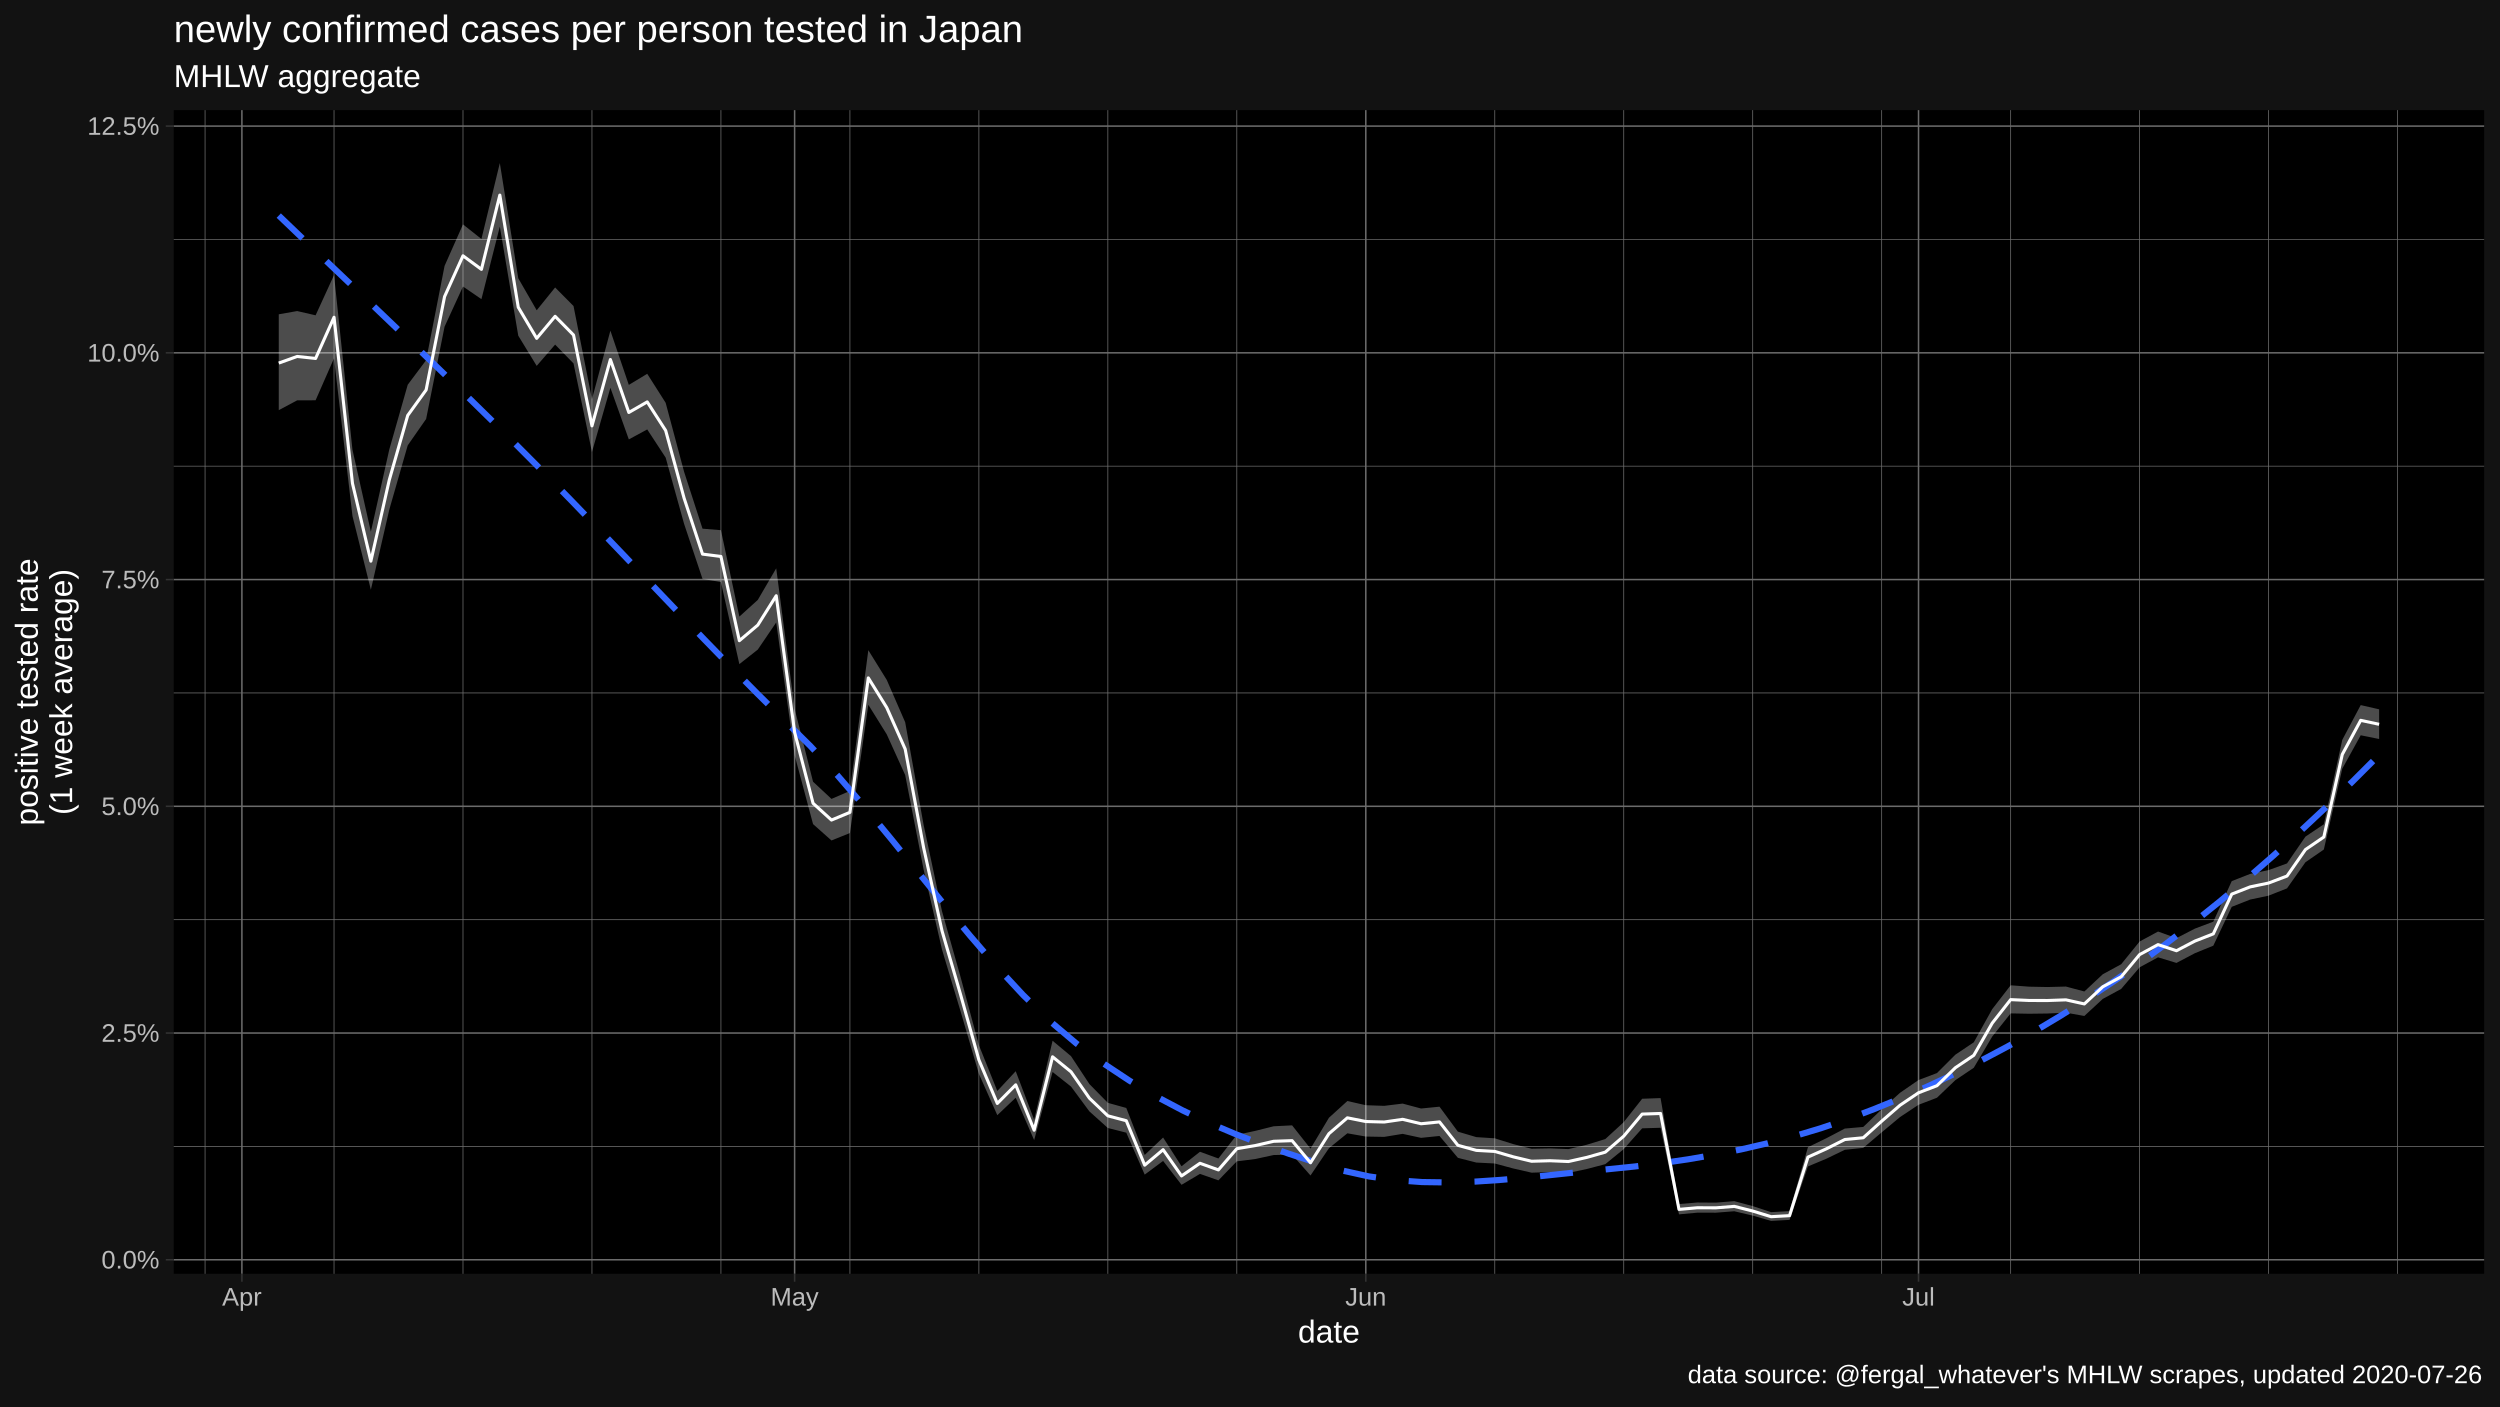
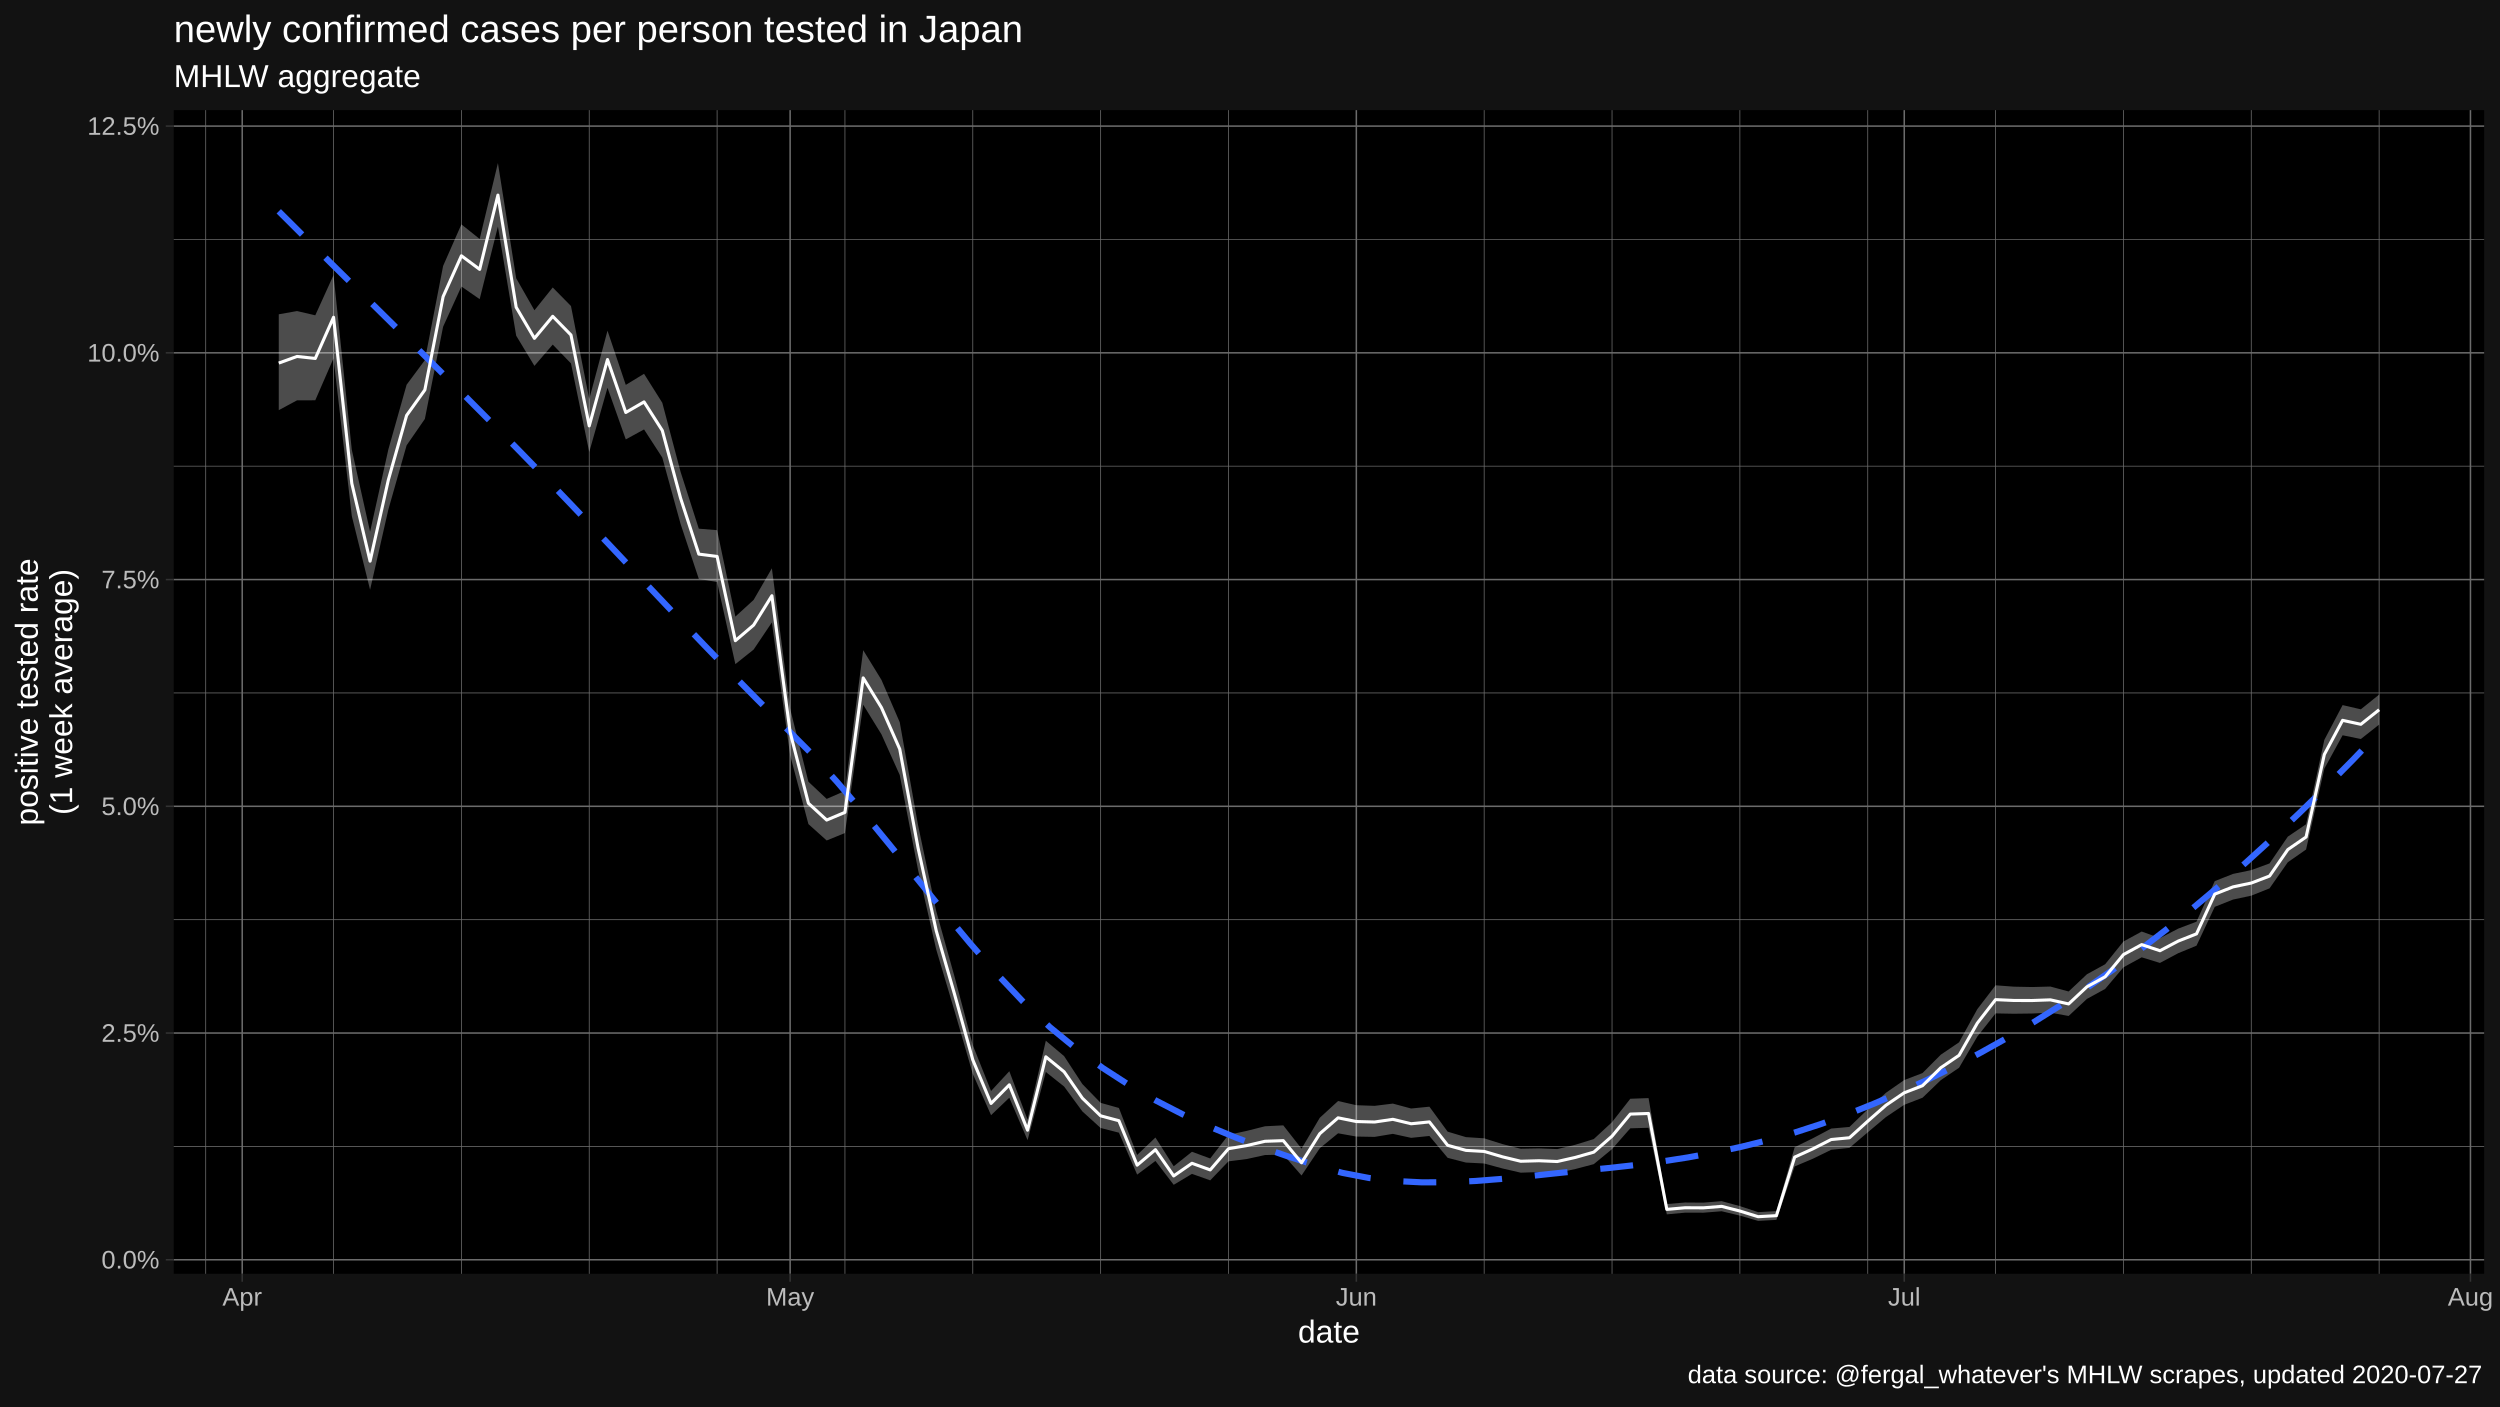
<svg xmlns="http://www.w3.org/2000/svg" viewBox="0 0 864.00 486.00">
  <defs>
    <style type="text/css">
    line, polyline, polygon, path, rect, circle {
      fill: none;
      stroke: #000000;
      stroke-linecap: round;
      stroke-linejoin: round;
      stroke-miterlimit: 10.00;
    }
  </style>
  </defs>
  <rect width="100%" height="100%" style="stroke: none; fill: #FFFFFF;" />
  <rect x="0.00" y="0.00" width="864.00" height="486.00" style="stroke-width: 1.07; stroke: #121212; fill: #121212;" />
  <defs>
    <clipPath id="cpNjAuMDR8ODU4LjUyfDQ0MC4yMnwzOC4wNw==">
      <rect x="60.04" y="38.07" width="798.48" height="402.15" />
    </clipPath>
  </defs>
  <rect x="60.04" y="38.07" width="798.48" height="402.15" style="stroke-width: 1.07; stroke: none; fill: #000000;" clip-path="url(#cpNjAuMDR8ODU4LjUyfDQ0MC4yMnwzOC4wNw==)" />
  <polyline points="60.04,396.19 858.52,396.19 " style="stroke-width: 0.27; stroke: #6B6B6B; stroke-linecap: butt;" clip-path="url(#cpNjAuMDR8ODU4LjUyfDQ0MC4yMnwzOC4wNw==)" />
  <polyline points="60.04,317.83 858.52,317.83 " style="stroke-width: 0.27; stroke: #6B6B6B; stroke-linecap: butt;" clip-path="url(#cpNjAuMDR8ODU4LjUyfDQ0MC4yMnwzOC4wNw==)" />
  <polyline points="60.04,239.47 858.52,239.47 " style="stroke-width: 0.27; stroke: #6B6B6B; stroke-linecap: butt;" clip-path="url(#cpNjAuMDR8ODU4LjUyfDQ0MC4yMnwzOC4wNw==)" />
  <polyline points="60.04,161.11 858.52,161.11 " style="stroke-width: 0.27; stroke: #6B6B6B; stroke-linecap: butt;" clip-path="url(#cpNjAuMDR8ODU4LjUyfDQ0MC4yMnwzOC4wNw==)" />
  <polyline points="60.04,82.75 858.52,82.75 " style="stroke-width: 0.27; stroke: #6B6B6B; stroke-linecap: butt;" clip-path="url(#cpNjAuMDR8ODU4LjUyfDQ0MC4yMnwzOC4wNw==)" />
-   <polyline points="70.87,440.22 70.87,38.07 " style="stroke-width: 0.27; stroke: #6B6B6B; stroke-linecap: butt;" clip-path="url(#cpNjAuMDR8ODU4LjUyfDQ0MC4yMnwzOC4wNw==)" />
-   <polyline points="115.44,440.22 115.44,38.07 " style="stroke-width: 0.27; stroke: #6B6B6B; stroke-linecap: butt;" clip-path="url(#cpNjAuMDR8ODU4LjUyfDQ0MC4yMnwzOC4wNw==)" />
-   <polyline points="160.01,440.22 160.01,38.07 " style="stroke-width: 0.27; stroke: #6B6B6B; stroke-linecap: butt;" clip-path="url(#cpNjAuMDR8ODU4LjUyfDQ0MC4yMnwzOC4wNw==)" />
-   <polyline points="204.58,440.22 204.58,38.07 " style="stroke-width: 0.27; stroke: #6B6B6B; stroke-linecap: butt;" clip-path="url(#cpNjAuMDR8ODU4LjUyfDQ0MC4yMnwzOC4wNw==)" />
-   <polyline points="249.15,440.22 249.15,38.07 " style="stroke-width: 0.27; stroke: #6B6B6B; stroke-linecap: butt;" clip-path="url(#cpNjAuMDR8ODU4LjUyfDQ0MC4yMnwzOC4wNw==)" />
-   <polyline points="293.73,440.22 293.73,38.07 " style="stroke-width: 0.27; stroke: #6B6B6B; stroke-linecap: butt;" clip-path="url(#cpNjAuMDR8ODU4LjUyfDQ0MC4yMnwzOC4wNw==)" />
-   <polyline points="338.30,440.22 338.30,38.07 " style="stroke-width: 0.27; stroke: #6B6B6B; stroke-linecap: butt;" clip-path="url(#cpNjAuMDR8ODU4LjUyfDQ0MC4yMnwzOC4wNw==)" />
-   <polyline points="382.87,440.22 382.87,38.07 " style="stroke-width: 0.27; stroke: #6B6B6B; stroke-linecap: butt;" clip-path="url(#cpNjAuMDR8ODU4LjUyfDQ0MC4yMnwzOC4wNw==)" />
-   <polyline points="427.44,440.22 427.44,38.07 " style="stroke-width: 0.27; stroke: #6B6B6B; stroke-linecap: butt;" clip-path="url(#cpNjAuMDR8ODU4LjUyfDQ0MC4yMnwzOC4wNw==)" />
-   <polyline points="516.59,440.22 516.59,38.07 " style="stroke-width: 0.27; stroke: #6B6B6B; stroke-linecap: butt;" clip-path="url(#cpNjAuMDR8ODU4LjUyfDQ0MC4yMnwzOC4wNw==)" />
-   <polyline points="561.16,440.22 561.16,38.07 " style="stroke-width: 0.27; stroke: #6B6B6B; stroke-linecap: butt;" clip-path="url(#cpNjAuMDR8ODU4LjUyfDQ0MC4yMnwzOC4wNw==)" />
-   <polyline points="605.73,440.22 605.73,38.07 " style="stroke-width: 0.27; stroke: #6B6B6B; stroke-linecap: butt;" clip-path="url(#cpNjAuMDR8ODU4LjUyfDQ0MC4yMnwzOC4wNw==)" />
-   <polyline points="650.30,440.22 650.30,38.07 " style="stroke-width: 0.27; stroke: #6B6B6B; stroke-linecap: butt;" clip-path="url(#cpNjAuMDR8ODU4LjUyfDQ0MC4yMnwzOC4wNw==)" />
-   <polyline points="694.88,440.22 694.88,38.07 " style="stroke-width: 0.27; stroke: #6B6B6B; stroke-linecap: butt;" clip-path="url(#cpNjAuMDR8ODU4LjUyfDQ0MC4yMnwzOC4wNw==)" />
-   <polyline points="739.45,440.22 739.45,38.07 " style="stroke-width: 0.27; stroke: #6B6B6B; stroke-linecap: butt;" clip-path="url(#cpNjAuMDR8ODU4LjUyfDQ0MC4yMnwzOC4wNw==)" />
-   <polyline points="784.02,440.22 784.02,38.07 " style="stroke-width: 0.27; stroke: #6B6B6B; stroke-linecap: butt;" clip-path="url(#cpNjAuMDR8ODU4LjUyfDQ0MC4yMnwzOC4wNw==)" />
-   <polyline points="828.59,440.22 828.59,38.07 " style="stroke-width: 0.27; stroke: #6B6B6B; stroke-linecap: butt;" clip-path="url(#cpNjAuMDR8ODU4LjUyfDQ0MC4yMnwzOC4wNw==)" />
+   <polyline points="71.09,440.22 71.09,38.07 " style="stroke-width: 0.27; stroke: #6B6B6B; stroke-linecap: butt;" clip-path="url(#cpNjAuMDR8ODU4LjUyfDQ0MC4yMnwzOC4wNw==)" />
+   <polyline points="115.27,440.22 115.27,38.07 " style="stroke-width: 0.27; stroke: #6B6B6B; stroke-linecap: butt;" clip-path="url(#cpNjAuMDR8ODU4LjUyfDQ0MC4yMnwzOC4wNw==)" />
+   <polyline points="159.46,440.22 159.46,38.07 " style="stroke-width: 0.27; stroke: #6B6B6B; stroke-linecap: butt;" clip-path="url(#cpNjAuMDR8ODU4LjUyfDQ0MC4yMnwzOC4wNw==)" />
+   <polyline points="203.64,440.22 203.64,38.07 " style="stroke-width: 0.27; stroke: #6B6B6B; stroke-linecap: butt;" clip-path="url(#cpNjAuMDR8ODU4LjUyfDQ0MC4yMnwzOC4wNw==)" />
+   <polyline points="247.83,440.22 247.83,38.07 " style="stroke-width: 0.27; stroke: #6B6B6B; stroke-linecap: butt;" clip-path="url(#cpNjAuMDR8ODU4LjUyfDQ0MC4yMnwzOC4wNw==)" />
+   <polyline points="292.01,440.22 292.01,38.07 " style="stroke-width: 0.27; stroke: #6B6B6B; stroke-linecap: butt;" clip-path="url(#cpNjAuMDR8ODU4LjUyfDQ0MC4yMnwzOC4wNw==)" />
+   <polyline points="336.19,440.22 336.19,38.07 " style="stroke-width: 0.27; stroke: #6B6B6B; stroke-linecap: butt;" clip-path="url(#cpNjAuMDR8ODU4LjUyfDQ0MC4yMnwzOC4wNw==)" />
+   <polyline points="380.38,440.22 380.38,38.07 " style="stroke-width: 0.27; stroke: #6B6B6B; stroke-linecap: butt;" clip-path="url(#cpNjAuMDR8ODU4LjUyfDQ0MC4yMnwzOC4wNw==)" />
+   <polyline points="424.56,440.22 424.56,38.07 " style="stroke-width: 0.27; stroke: #6B6B6B; stroke-linecap: butt;" clip-path="url(#cpNjAuMDR8ODU4LjUyfDQ0MC4yMnwzOC4wNw==)" />
+   <polyline points="512.93,440.22 512.93,38.07 " style="stroke-width: 0.27; stroke: #6B6B6B; stroke-linecap: butt;" clip-path="url(#cpNjAuMDR8ODU4LjUyfDQ0MC4yMnwzOC4wNw==)" />
+   <polyline points="557.12,440.22 557.12,38.07 " style="stroke-width: 0.27; stroke: #6B6B6B; stroke-linecap: butt;" clip-path="url(#cpNjAuMDR8ODU4LjUyfDQ0MC4yMnwzOC4wNw==)" />
+   <polyline points="601.30,440.22 601.30,38.07 " style="stroke-width: 0.27; stroke: #6B6B6B; stroke-linecap: butt;" clip-path="url(#cpNjAuMDR8ODU4LjUyfDQ0MC4yMnwzOC4wNw==)" />
+   <polyline points="645.49,440.22 645.49,38.07 " style="stroke-width: 0.27; stroke: #6B6B6B; stroke-linecap: butt;" clip-path="url(#cpNjAuMDR8ODU4LjUyfDQ0MC4yMnwzOC4wNw==)" />
+   <polyline points="689.67,440.22 689.67,38.07 " style="stroke-width: 0.27; stroke: #6B6B6B; stroke-linecap: butt;" clip-path="url(#cpNjAuMDR8ODU4LjUyfDQ0MC4yMnwzOC4wNw==)" />
+   <polyline points="733.86,440.22 733.86,38.07 " style="stroke-width: 0.27; stroke: #6B6B6B; stroke-linecap: butt;" clip-path="url(#cpNjAuMDR8ODU4LjUyfDQ0MC4yMnwzOC4wNw==)" />
+   <polyline points="778.04,440.22 778.04,38.07 " style="stroke-width: 0.27; stroke: #6B6B6B; stroke-linecap: butt;" clip-path="url(#cpNjAuMDR8ODU4LjUyfDQ0MC4yMnwzOC4wNw==)" />
+   <polyline points="822.23,440.22 822.23,38.07 " style="stroke-width: 0.27; stroke: #6B6B6B; stroke-linecap: butt;" clip-path="url(#cpNjAuMDR8ODU4LjUyfDQ0MC4yMnwzOC4wNw==)" />
  <polyline points="60.04,435.37 858.52,435.37 " style="stroke-width: 0.53; stroke: #6B6B6B; stroke-linecap: butt;" clip-path="url(#cpNjAuMDR8ODU4LjUyfDQ0MC4yMnwzOC4wNw==)" />
  <polyline points="60.04,357.01 858.52,357.01 " style="stroke-width: 0.53; stroke: #6B6B6B; stroke-linecap: butt;" clip-path="url(#cpNjAuMDR8ODU4LjUyfDQ0MC4yMnwzOC4wNw==)" />
  <polyline points="60.04,278.65 858.52,278.65 " style="stroke-width: 0.53; stroke: #6B6B6B; stroke-linecap: butt;" clip-path="url(#cpNjAuMDR8ODU4LjUyfDQ0MC4yMnwzOC4wNw==)" />
  <polyline points="60.04,200.29 858.52,200.29 " style="stroke-width: 0.53; stroke: #6B6B6B; stroke-linecap: butt;" clip-path="url(#cpNjAuMDR8ODU4LjUyfDQ0MC4yMnwzOC4wNw==)" />
  <polyline points="60.04,121.93 858.52,121.93 " style="stroke-width: 0.53; stroke: #6B6B6B; stroke-linecap: butt;" clip-path="url(#cpNjAuMDR8ODU4LjUyfDQ0MC4yMnwzOC4wNw==)" />
  <polyline points="60.04,43.57 858.52,43.57 " style="stroke-width: 0.53; stroke: #6B6B6B; stroke-linecap: butt;" clip-path="url(#cpNjAuMDR8ODU4LjUyfDQ0MC4yMnwzOC4wNw==)" />
-   <polyline points="83.60,440.22 83.60,38.07 " style="stroke-width: 0.53; stroke: #6B6B6B; stroke-linecap: butt;" clip-path="url(#cpNjAuMDR8ODU4LjUyfDQ0MC4yMnwzOC4wNw==)" />
-   <polyline points="274.62,440.22 274.62,38.07 " style="stroke-width: 0.53; stroke: #6B6B6B; stroke-linecap: butt;" clip-path="url(#cpNjAuMDR8ODU4LjUyfDQ0MC4yMnwzOC4wNw==)" />
-   <polyline points="472.02,440.22 472.02,38.07 " style="stroke-width: 0.53; stroke: #6B6B6B; stroke-linecap: butt;" clip-path="url(#cpNjAuMDR8ODU4LjUyfDQ0MC4yMnwzOC4wNw==)" />
-   <polyline points="663.04,440.22 663.04,38.07 " style="stroke-width: 0.53; stroke: #6B6B6B; stroke-linecap: butt;" clip-path="url(#cpNjAuMDR8ODU4LjUyfDQ0MC4yMnwzOC4wNw==)" />
-   <polygon points="96.34,108.62 102.70,107.50 109.07,108.97 115.44,95.06 121.81,155.43 128.17,183.76 134.54,155.34 140.91,132.97 147.27,124.47 153.64,91.90 160.01,77.55 166.38,82.59 172.74,56.35 179.11,96.16 185.48,107.23 191.85,99.35 198.21,105.76 204.58,137.94 210.95,114.28 217.32,133.02 223.68,129.18 230.05,139.20 236.42,163.04 242.79,182.71 249.15,183.23 255.52,213.10 261.89,207.33 268.26,196.41 274.62,244.94 280.99,270.16 287.36,276.10 293.73,273.35 300.09,224.70 306.46,234.97 312.83,249.60 319.20,285.08 325.56,314.93 331.93,337.50 338.30,361.19 344.67,377.05 351.03,370.21 357.40,386.94 363.77,359.68 370.14,365.00 376.50,374.65 382.87,381.14 389.24,382.91 395.61,399.15 401.97,393.13 408.34,403.06 414.71,398.05 421.08,400.37 427.44,392.21 433.81,390.83 440.18,389.24 446.55,388.92 452.91,396.97 459.28,386.30 465.65,380.51 472.02,381.96 478.38,382.18 484.75,381.40 491.12,383.10 497.49,382.47 503.85,391.10 510.22,392.99 516.59,393.40 522.96,395.40 529.32,397.00 535.69,396.88 542.06,397.13 548.43,395.61 554.79,393.66 561.16,387.81 567.53,379.73 573.89,379.50 580.26,416.12 586.63,415.58 593.00,415.63 599.36,415.11 605.73,416.83 612.10,418.92 618.47,418.56 624.83,396.46 631.20,393.37 637.57,390.03 643.94,389.47 650.30,383.39 656.67,377.65 663.04,373.26 669.41,370.85 675.77,364.50 682.14,360.22 688.51,348.76 694.88,340.52 701.24,340.99 707.61,341.12 713.98,340.95 720.35,342.66 726.71,336.71 733.08,333.24 739.45,325.38 745.82,321.94 752.18,324.22 758.55,320.93 764.92,318.53 771.29,304.51 777.65,302.02 784.02,300.71 790.39,298.40 796.76,289.14 803.12,284.86 809.49,255.70 815.86,243.68 822.23,245.14 822.23,255.40 815.86,254.11 809.49,265.67 803.12,293.59 796.76,297.99 790.39,307.02 784.02,309.54 777.65,310.89 771.29,313.40 764.92,326.83 758.55,329.43 752.18,332.79 745.82,330.85 739.45,334.31 733.08,341.77 726.71,345.23 720.35,351.12 713.98,349.98 707.61,350.27 701.24,350.35 694.88,350.23 688.51,358.24 682.14,369.02 675.77,373.30 669.41,379.38 663.04,381.82 656.67,386.04 650.30,391.35 643.94,396.71 637.57,397.37 631.20,400.45 624.83,403.12 618.47,421.59 612.10,421.94 605.73,420.11 599.36,418.61 593.00,419.11 586.63,419.10 580.26,419.68 573.89,389.76 567.53,389.95 561.16,397.13 554.79,402.33 548.43,404.00 542.06,405.35 535.69,405.07 529.32,405.28 522.96,403.82 516.59,402.10 510.22,401.78 503.85,400.15 497.49,392.59 491.12,393.24 484.75,391.86 478.38,392.91 472.02,392.79 465.65,391.67 459.28,396.83 452.91,406.25 446.55,399.04 440.18,399.18 433.81,400.56 427.44,401.36 421.08,407.93 414.71,405.69 408.34,409.47 401.97,401.22 395.61,405.95 389.24,391.45 382.87,389.83 376.50,384.11 370.14,375.51 363.77,370.48 357.40,394.03 351.03,379.37 344.67,385.41 338.30,371.12 331.93,349.37 325.56,328.19 319.20,300.53 312.83,267.85 306.46,253.80 300.09,243.56 293.73,287.90 287.36,290.47 280.99,284.81 274.62,260.98 268.26,215.11 261.89,224.50 255.52,229.52 249.15,201.16 242.79,200.08 236.42,181.05 230.05,158.15 223.68,148.41 217.32,151.86 210.95,134.01 204.58,156.22 198.21,125.60 191.85,119.09 185.48,126.45 179.11,116.01 172.74,78.30 166.38,103.39 160.01,99.02 153.64,112.91 147.27,144.79 140.91,153.92 134.54,176.13 128.17,203.82 121.81,178.33 115.44,123.82 109.07,138.34 102.70,138.36 96.34,141.75 " style="stroke-width: 1.07; stroke: none; fill: #FFFFFF; fill-opacity: 0.30;" clip-path="url(#cpNjAuMDR8ODU4LjUyfDQ0MC4yMnwzOC4wNw==)" />
-   <polyline points="96.34,74.50 105.52,83.30 114.71,92.07 123.90,100.83 133.09,109.61 142.28,118.42 151.47,127.27 160.65,136.19 169.84,145.20 179.03,154.32 188.22,163.56 197.41,172.96 206.60,182.49 215.79,192.10 224.97,201.75 234.16,211.37 243.35,220.94 252.54,230.40 261.73,239.70 270.92,248.80 280.11,257.88 289.29,267.81 298.48,278.44 307.67,289.56 316.86,300.91 326.05,312.26 335.24,323.37 344.42,334.00 353.61,343.90 362.80,352.85 371.99,360.62 381.18,367.42 390.37,373.50 399.56,378.93 408.74,383.77 417.93,388.11 427.12,392.00 436.31,395.53 445.50,398.76 454.69,401.77 463.87,404.53 473.06,406.56 482.25,407.85 491.44,408.52 500.63,408.65 509.82,408.36 519.01,407.74 528.19,406.91 537.38,405.95 546.57,404.97 555.76,404.08 564.95,403.14 574.14,402.01 583.33,400.67 592.51,399.08 601.70,397.24 610.89,395.11 620.08,392.68 629.27,389.92 638.46,386.80 647.64,383.32 656.83,379.56 666.02,375.54 675.21,371.24 684.40,366.67 693.59,361.80 702.78,356.64 711.96,351.16 721.15,345.38 730.34,339.26 739.53,332.81 748.72,326.05 757.91,318.97 767.10,311.59 776.28,303.89 785.47,295.89 794.66,287.59 803.85,278.99 813.04,270.09 822.23,260.90 " style="stroke-width: 2.13; stroke: #3366FF; stroke-dasharray: 11.38,11.38; stroke-linecap: butt;" clip-path="url(#cpNjAuMDR8ODU4LjUyfDQ0MC4yMnwzOC4wNw==)" />
-   <polyline points="96.34,125.48 102.70,123.19 109.07,123.88 115.44,109.65 121.81,167.05 128.17,193.93 134.54,165.87 140.91,143.57 147.27,134.75 153.64,102.51 160.01,88.40 166.38,93.09 172.74,67.43 179.11,106.19 185.48,116.93 191.85,109.32 198.21,115.78 204.58,147.18 210.95,124.25 217.32,142.55 223.68,138.90 230.05,148.78 236.42,172.15 242.79,191.50 249.15,192.31 255.52,221.42 261.89,216.03 268.26,205.89 274.62,253.08 280.99,277.61 287.36,283.41 293.73,280.75 300.09,234.28 306.46,244.55 312.83,258.89 319.20,292.95 325.56,321.70 331.93,343.58 338.30,366.28 344.67,381.35 351.03,374.92 357.40,390.59 363.77,365.23 370.14,370.41 376.50,379.53 382.87,385.63 389.24,387.32 395.61,402.68 401.97,397.33 408.34,406.40 414.71,402.03 421.08,404.32 427.44,396.99 433.81,395.91 440.18,394.43 446.55,394.21 452.91,401.85 459.28,391.80 465.65,386.32 472.02,387.60 478.38,387.77 484.75,386.84 491.12,388.37 497.49,387.73 503.85,395.82 510.22,397.57 516.59,397.93 522.96,399.80 529.32,401.33 535.69,401.15 542.06,401.42 548.43,399.99 554.79,398.18 561.16,392.66 567.53,385.03 573.89,384.82 580.26,417.96 586.63,417.40 593.00,417.43 599.36,416.92 605.73,418.53 612.10,420.49 618.47,420.13 624.83,399.90 631.20,397.03 637.57,393.82 643.94,393.21 650.30,387.49 656.67,381.96 663.04,377.66 669.41,375.22 675.77,369.01 682.14,364.72 688.51,353.60 694.88,345.47 701.24,345.76 707.61,345.78 713.98,345.55 720.35,346.96 726.71,341.04 733.08,337.57 739.45,329.91 745.82,326.46 752.18,328.57 758.55,325.24 764.92,322.74 771.29,309.01 777.65,306.51 784.02,305.18 790.39,302.76 796.76,293.62 803.12,289.27 809.49,260.74 815.86,248.95 822.23,250.32 " style="stroke-width: 1.07; stroke: #FFFFFF; stroke-linecap: butt;" clip-path="url(#cpNjAuMDR8ODU4LjUyfDQ0MC4yMnwzOC4wNw==)" />
+   <polyline points="83.71,440.22 83.71,38.07 " style="stroke-width: 0.53; stroke: #6B6B6B; stroke-linecap: butt;" clip-path="url(#cpNjAuMDR8ODU4LjUyfDQ0MC4yMnwzOC4wNw==)" />
+   <polyline points="273.07,440.22 273.07,38.07 " style="stroke-width: 0.53; stroke: #6B6B6B; stroke-linecap: butt;" clip-path="url(#cpNjAuMDR8ODU4LjUyfDQ0MC4yMnwzOC4wNw==)" />
+   <polyline points="468.75,440.22 468.75,38.07 " style="stroke-width: 0.53; stroke: #6B6B6B; stroke-linecap: butt;" clip-path="url(#cpNjAuMDR8ODU4LjUyfDQ0MC4yMnwzOC4wNw==)" />
+   <polyline points="658.11,440.22 658.11,38.07 " style="stroke-width: 0.53; stroke: #6B6B6B; stroke-linecap: butt;" clip-path="url(#cpNjAuMDR8ODU4LjUyfDQ0MC4yMnwzOC4wNw==)" />
+   <polyline points="853.79,440.22 853.79,38.07 " style="stroke-width: 0.53; stroke: #6B6B6B; stroke-linecap: butt;" clip-path="url(#cpNjAuMDR8ODU4LjUyfDQ0MC4yMnwzOC4wNw==)" />
+   <polygon points="96.34,108.62 102.65,107.50 108.96,108.97 115.27,95.06 121.58,155.43 127.90,183.76 134.21,155.34 140.52,132.97 146.83,124.47 153.14,91.90 159.46,77.55 165.77,82.59 172.08,56.35 178.39,96.16 184.70,107.23 191.02,99.35 197.33,105.76 203.64,137.94 209.95,114.28 216.27,133.02 222.58,129.18 228.89,139.20 235.20,163.04 241.51,182.71 247.83,183.23 254.14,213.10 260.45,207.33 266.76,196.41 273.07,244.94 279.39,270.16 285.70,276.10 292.01,273.35 298.32,224.70 304.63,234.97 310.95,249.60 317.26,285.08 323.57,314.93 329.88,337.50 336.19,361.19 342.51,377.05 348.82,370.21 355.13,386.94 361.44,359.68 367.76,365.00 374.07,374.65 380.38,381.14 386.69,382.91 393.00,399.15 399.32,393.13 405.63,403.06 411.94,398.05 418.25,400.37 424.56,392.21 430.88,390.83 437.19,389.24 443.50,388.92 449.81,396.97 456.12,386.30 462.44,380.51 468.75,381.96 475.06,382.18 481.37,381.40 487.69,383.10 494.00,382.47 500.31,391.10 506.62,392.99 512.93,393.40 519.25,395.40 525.56,397.00 531.87,396.88 538.18,397.13 544.49,395.61 550.81,393.66 557.12,387.81 563.43,379.73 569.74,379.50 576.05,416.12 582.37,415.58 588.68,415.63 594.99,415.11 601.30,416.83 607.61,418.92 613.93,418.56 620.24,396.46 626.55,393.37 632.86,390.03 639.18,389.47 645.49,383.39 651.80,377.65 658.11,373.26 664.42,370.85 670.74,364.50 677.05,360.22 683.36,348.76 689.67,340.52 695.98,340.99 702.30,341.12 708.61,340.95 714.92,342.66 721.23,336.71 727.54,333.24 733.86,325.38 740.17,321.94 746.48,324.22 752.79,320.93 759.11,318.53 765.42,304.51 771.73,302.02 778.04,300.71 784.35,298.40 790.67,289.14 796.98,284.86 803.29,255.70 809.60,243.68 815.91,245.14 822.23,240.05 822.23,250.41 815.91,255.40 809.60,254.11 803.29,265.67 796.98,293.59 790.67,297.99 784.35,307.02 778.04,309.54 771.73,310.89 765.42,313.40 759.11,326.83 752.79,329.43 746.48,332.79 740.17,330.85 733.86,334.31 727.54,341.77 721.23,345.23 714.92,351.12 708.61,349.98 702.30,350.27 695.98,350.35 689.67,350.23 683.36,358.24 677.05,369.02 670.74,373.30 664.42,379.38 658.11,381.82 651.80,386.04 645.49,391.35 639.18,396.71 632.86,397.37 626.55,400.45 620.24,403.12 613.93,421.59 607.61,421.94 601.30,420.11 594.99,418.61 588.68,419.11 582.37,419.10 576.05,419.68 569.74,389.76 563.43,389.95 557.12,397.13 550.81,402.33 544.49,404.00 538.18,405.35 531.87,405.07 525.56,405.28 519.25,403.82 512.93,402.10 506.62,401.78 500.31,400.15 494.00,392.59 487.69,393.24 481.37,391.86 475.06,392.91 468.75,392.79 462.44,391.67 456.12,396.83 449.81,406.25 443.50,399.04 437.19,399.18 430.88,400.56 424.56,401.36 418.25,407.93 411.94,405.69 405.63,409.47 399.32,401.22 393.00,405.95 386.69,391.45 380.38,389.83 374.07,384.11 367.76,375.51 361.44,370.48 355.13,394.03 348.82,379.37 342.51,385.41 336.19,371.12 329.88,349.37 323.57,328.19 317.26,300.53 310.95,267.85 304.63,253.80 298.32,243.56 292.01,287.90 285.70,290.47 279.39,284.81 273.07,260.98 266.76,215.11 260.45,224.50 254.14,229.52 247.83,201.16 241.51,200.08 235.20,181.05 228.89,158.15 222.58,148.41 216.27,151.86 209.95,134.01 203.64,156.22 197.33,125.60 191.02,119.09 184.70,126.45 178.39,116.01 172.08,78.30 165.77,103.39 159.46,99.02 153.14,112.91 146.83,144.79 140.52,153.92 134.21,176.13 127.90,203.82 121.58,178.33 115.27,123.82 108.96,138.34 102.65,138.36 96.34,141.75 " style="stroke-width: 1.07; stroke: none; fill: #FFFFFF; fill-opacity: 0.30;" clip-path="url(#cpNjAuMDR8ODU4LjUyfDQ0MC4yMnwzOC4wNw==)" />
+   <polyline points="96.34,73.02 105.52,82.17 114.71,91.27 123.90,100.34 133.09,109.41 142.28,118.49 151.47,127.61 160.65,136.78 169.84,146.02 179.03,155.35 188.22,164.80 197.41,174.38 206.60,184.07 215.79,193.81 224.97,203.56 234.16,213.28 243.35,222.91 252.54,232.42 261.73,241.76 270.92,250.88 280.11,260.12 289.29,270.23 298.48,281.00 307.67,292.21 316.86,303.60 326.05,314.94 335.24,325.98 344.42,336.49 353.61,346.23 362.80,354.95 371.99,362.48 381.18,369.15 390.37,375.09 399.56,380.39 408.74,385.12 417.93,389.35 427.12,393.15 436.31,396.61 445.50,399.78 454.69,402.76 463.87,405.33 473.06,407.10 482.25,408.16 491.44,408.62 500.63,408.58 509.82,408.15 519.01,407.43 528.19,406.52 537.38,405.53 546.57,404.57 555.76,403.69 564.95,402.67 574.14,401.45 583.33,400.01 592.51,398.32 601.70,396.35 610.89,394.07 620.08,391.46 629.27,388.48 638.46,385.13 647.64,381.43 656.83,377.46 666.02,373.21 675.21,368.68 684.40,363.86 693.59,358.73 702.78,353.30 711.96,347.54 721.15,341.46 730.34,335.05 739.53,328.29 748.72,321.21 757.91,313.80 767.10,306.07 776.28,298.02 785.47,289.66 794.66,280.99 803.85,272.01 813.04,262.72 822.23,253.13 " style="stroke-width: 2.13; stroke: #3366FF; stroke-dasharray: 11.38,11.38; stroke-linecap: butt;" clip-path="url(#cpNjAuMDR8ODU4LjUyfDQ0MC4yMnwzOC4wNw==)" />
+   <polyline points="96.34,125.48 102.65,123.19 108.96,123.88 115.27,109.65 121.58,167.05 127.90,193.93 134.21,165.87 140.52,143.57 146.83,134.75 153.14,102.51 159.46,88.40 165.77,93.09 172.08,67.43 178.39,106.19 184.70,116.93 191.02,109.32 197.33,115.78 203.64,147.18 209.95,124.25 216.27,142.55 222.58,138.90 228.89,148.78 235.20,172.15 241.51,191.50 247.83,192.31 254.14,221.42 260.45,216.03 266.76,205.89 273.07,253.08 279.39,277.61 285.70,283.41 292.01,280.75 298.32,234.28 304.63,244.55 310.95,258.89 317.26,292.95 323.57,321.70 329.88,343.58 336.19,366.28 342.51,381.35 348.82,374.92 355.13,390.59 361.44,365.23 367.76,370.41 374.07,379.53 380.38,385.63 386.69,387.32 393.00,402.68 399.32,397.33 405.63,406.40 411.94,402.03 418.25,404.32 424.56,396.99 430.88,395.91 437.19,394.43 443.50,394.21 449.81,401.85 456.12,391.80 462.44,386.32 468.75,387.60 475.06,387.77 481.37,386.84 487.69,388.37 494.00,387.73 500.31,395.82 506.62,397.57 512.93,397.93 519.25,399.80 525.56,401.33 531.87,401.15 538.18,401.42 544.49,399.99 550.81,398.18 557.12,392.66 563.43,385.03 569.74,384.82 576.05,417.96 582.37,417.40 588.68,417.43 594.99,416.92 601.30,418.53 607.61,420.49 613.93,420.13 620.24,399.90 626.55,397.03 632.86,393.82 639.18,393.21 645.49,387.49 651.80,381.96 658.11,377.66 664.42,375.22 670.74,369.01 677.05,364.72 683.36,353.60 689.67,345.47 695.98,345.76 702.30,345.78 708.61,345.55 714.92,346.96 721.23,341.04 727.54,337.57 733.86,329.91 740.17,326.46 746.48,328.57 752.79,325.24 759.11,322.74 765.42,309.01 771.73,306.51 778.04,305.18 784.35,302.76 790.67,293.62 796.98,289.27 803.29,260.74 809.60,248.95 815.91,250.32 822.23,245.28 " style="stroke-width: 1.07; stroke: #FFFFFF; stroke-linecap: butt;" clip-path="url(#cpNjAuMDR8ODU4LjUyfDQ0MC4yMnwzOC4wNw==)" />
  <defs>
    <clipPath id="cpMC4wMHw4NjQuMDB8NDg2LjAwfDAuMDA=">
      <rect x="0.00" y="0.00" width="864.00" height="486.00" />
    </clipPath>
  </defs>
  <g clip-path="url(#cpMC4wMHw4NjQuMDB8NDg2LjAwfDAuMDA=)">
    <text x="35.05" y="438.40" style="font-size: 8.80px; fill: #BCBCBC; font-family: Liberation Sans;" textLength="20.06px" lengthAdjust="spacingAndGlyphs">0.0%</text>
  </g>
  <g clip-path="url(#cpMC4wMHw4NjQuMDB8NDg2LjAwfDAuMDA=)">
    <text x="35.05" y="360.04" style="font-size: 8.80px; fill: #BCBCBC; font-family: Liberation Sans;" textLength="20.06px" lengthAdjust="spacingAndGlyphs">2.5%</text>
  </g>
  <g clip-path="url(#cpMC4wMHw4NjQuMDB8NDg2LjAwfDAuMDA=)">
    <text x="35.05" y="281.68" style="font-size: 8.80px; fill: #BCBCBC; font-family: Liberation Sans;" textLength="20.06px" lengthAdjust="spacingAndGlyphs">5.0%</text>
  </g>
  <g clip-path="url(#cpMC4wMHw4NjQuMDB8NDg2LjAwfDAuMDA=)">
    <text x="35.05" y="203.32" style="font-size: 8.80px; fill: #BCBCBC; font-family: Liberation Sans;" textLength="20.06px" lengthAdjust="spacingAndGlyphs">7.5%</text>
  </g>
  <g clip-path="url(#cpMC4wMHw4NjQuMDB8NDg2LjAwfDAuMDA=)">
    <text x="30.16" y="124.96" style="font-size: 8.80px; fill: #BCBCBC; font-family: Liberation Sans;" textLength="24.95px" lengthAdjust="spacingAndGlyphs">10.0%</text>
  </g>
  <g clip-path="url(#cpMC4wMHw4NjQuMDB8NDg2LjAwfDAuMDA=)">
    <text x="30.16" y="46.59" style="font-size: 8.80px; fill: #BCBCBC; font-family: Liberation Sans;" textLength="24.95px" lengthAdjust="spacingAndGlyphs">12.5%</text>
  </g>
  <polyline points="57.30,435.37 60.04,435.37 " style="stroke-width: 0.53; stroke: #333333; stroke-linecap: butt;" clip-path="url(#cpMC4wMHw4NjQuMDB8NDg2LjAwfDAuMDA=)" />
  <polyline points="57.30,357.01 60.04,357.01 " style="stroke-width: 0.53; stroke: #333333; stroke-linecap: butt;" clip-path="url(#cpMC4wMHw4NjQuMDB8NDg2LjAwfDAuMDA=)" />
  <polyline points="57.30,278.65 60.04,278.65 " style="stroke-width: 0.53; stroke: #333333; stroke-linecap: butt;" clip-path="url(#cpMC4wMHw4NjQuMDB8NDg2LjAwfDAuMDA=)" />
  <polyline points="57.30,200.29 60.04,200.29 " style="stroke-width: 0.53; stroke: #333333; stroke-linecap: butt;" clip-path="url(#cpMC4wMHw4NjQuMDB8NDg2LjAwfDAuMDA=)" />
  <polyline points="57.30,121.93 60.04,121.93 " style="stroke-width: 0.53; stroke: #333333; stroke-linecap: butt;" clip-path="url(#cpMC4wMHw4NjQuMDB8NDg2LjAwfDAuMDA=)" />
  <polyline points="57.30,43.57 60.04,43.57 " style="stroke-width: 0.53; stroke: #333333; stroke-linecap: butt;" clip-path="url(#cpMC4wMHw4NjQuMDB8NDg2LjAwfDAuMDA=)" />
-   <polyline points="83.60,442.96 83.60,440.22 " style="stroke-width: 0.53; stroke: #333333; stroke-linecap: butt;" clip-path="url(#cpMC4wMHw4NjQuMDB8NDg2LjAwfDAuMDA=)" />
-   <polyline points="274.62,442.96 274.62,440.22 " style="stroke-width: 0.53; stroke: #333333; stroke-linecap: butt;" clip-path="url(#cpMC4wMHw4NjQuMDB8NDg2LjAwfDAuMDA=)" />
-   <polyline points="472.02,442.96 472.02,440.22 " style="stroke-width: 0.53; stroke: #333333; stroke-linecap: butt;" clip-path="url(#cpMC4wMHw4NjQuMDB8NDg2LjAwfDAuMDA=)" />
-   <polyline points="663.04,442.96 663.04,440.22 " style="stroke-width: 0.53; stroke: #333333; stroke-linecap: butt;" clip-path="url(#cpMC4wMHw4NjQuMDB8NDg2LjAwfDAuMDA=)" />
+   <polyline points="83.71,442.96 83.71,440.22 " style="stroke-width: 0.53; stroke: #333333; stroke-linecap: butt;" clip-path="url(#cpMC4wMHw4NjQuMDB8NDg2LjAwfDAuMDA=)" />
+   <polyline points="273.07,442.96 273.07,440.22 " style="stroke-width: 0.53; stroke: #333333; stroke-linecap: butt;" clip-path="url(#cpMC4wMHw4NjQuMDB8NDg2LjAwfDAuMDA=)" />
+   <polyline points="468.75,442.96 468.75,440.22 " style="stroke-width: 0.53; stroke: #333333; stroke-linecap: butt;" clip-path="url(#cpMC4wMHw4NjQuMDB8NDg2LjAwfDAuMDA=)" />
+   <polyline points="658.11,442.96 658.11,440.22 " style="stroke-width: 0.53; stroke: #333333; stroke-linecap: butt;" clip-path="url(#cpMC4wMHw4NjQuMDB8NDg2LjAwfDAuMDA=)" />
+   <polyline points="853.79,442.96 853.79,440.22 " style="stroke-width: 0.53; stroke: #333333; stroke-linecap: butt;" clip-path="url(#cpMC4wMHw4NjQuMDB8NDg2LjAwfDAuMDA=)" />
  <g clip-path="url(#cpMC4wMHw4NjQuMDB8NDg2LjAwfDAuMDA=)">
-     <text x="76.75" y="451.21" style="font-size: 8.80px; fill: #BCBCBC; font-family: Liberation Sans;" textLength="13.69px" lengthAdjust="spacingAndGlyphs">Apr</text>
+     <text x="76.86" y="451.21" style="font-size: 8.80px; fill: #BCBCBC; font-family: Liberation Sans;" textLength="13.69px" lengthAdjust="spacingAndGlyphs">Apr</text>
  </g>
  <g clip-path="url(#cpMC4wMHw4NjQuMDB8NDg2LjAwfDAuMDA=)">
-     <text x="266.31" y="451.21" style="font-size: 8.80px; fill: #BCBCBC; font-family: Liberation Sans;" textLength="16.62px" lengthAdjust="spacingAndGlyphs">May</text>
+     <text x="264.76" y="451.21" style="font-size: 8.80px; fill: #BCBCBC; font-family: Liberation Sans;" textLength="16.62px" lengthAdjust="spacingAndGlyphs">May</text>
  </g>
  <g clip-path="url(#cpMC4wMHw4NjQuMDB8NDg2LjAwfDAuMDA=)">
-     <text x="464.92" y="451.21" style="font-size: 8.80px; fill: #BCBCBC; font-family: Liberation Sans;" textLength="14.19px" lengthAdjust="spacingAndGlyphs">Jun</text>
+     <text x="461.65" y="451.21" style="font-size: 8.80px; fill: #BCBCBC; font-family: Liberation Sans;" textLength="14.19px" lengthAdjust="spacingAndGlyphs">Jun</text>
  </g>
  <g clip-path="url(#cpMC4wMHw4NjQuMDB8NDg2LjAwfDAuMDA=)">
-     <text x="657.41" y="451.21" style="font-size: 8.80px; fill: #BCBCBC; font-family: Liberation Sans;" textLength="11.25px" lengthAdjust="spacingAndGlyphs">Jul</text>
+     <text x="652.49" y="451.21" style="font-size: 8.80px; fill: #BCBCBC; font-family: Liberation Sans;" textLength="11.25px" lengthAdjust="spacingAndGlyphs">Jul</text>
+   </g>
+   <g clip-path="url(#cpMC4wMHw4NjQuMDB8NDg2LjAwfDAuMDA=)">
+     <text x="845.96" y="451.21" style="font-size: 8.80px; fill: #BCBCBC; font-family: Liberation Sans;" textLength="15.66px" lengthAdjust="spacingAndGlyphs">Aug</text>
  </g>
  <g clip-path="url(#cpMC4wMHw4NjQuMDB8NDg2LjAwfDAuMDA=)">
    <text x="448.58" y="464.01" style="font-size: 11.00px; fill: #FFFFFF; font-family: Liberation Sans;" textLength="21.41px" lengthAdjust="spacingAndGlyphs">date</text>
  </g>
  <g clip-path="url(#cpMC4wMHw4NjQuMDB8NDg2LjAwfDAuMDA=)">
    <text transform="translate(13.05,285.31) rotate(-90)" style="font-size: 11.00px; fill: #FFFFFF; font-family: Liberation Sans;" textLength="92.33px" lengthAdjust="spacingAndGlyphs">positive tested rate</text>
  </g>
  <g clip-path="url(#cpMC4wMHw4NjQuMDB8NDg2LjAwfDAuMDA=)">
    <text transform="translate(24.93,281.64) rotate(-90)" style="font-size: 11.00px; fill: #FFFFFF; font-family: Liberation Sans;" textLength="84.99px" lengthAdjust="spacingAndGlyphs">(1 week average)</text>
  </g>
  <g clip-path="url(#cpMC4wMHw4NjQuMDB8NDg2LjAwfDAuMDA=)">
    <text x="60.04" y="30.10" style="font-size: 11.00px; fill: #FFFFFF; font-family: Liberation Sans;" textLength="86.21px" lengthAdjust="spacingAndGlyphs">MHLW aggregate</text>
  </g>
  <g clip-path="url(#cpMC4wMHw4NjQuMDB8NDg2LjAwfDAuMDA=)">
    <text x="60.04" y="14.56" style="font-size: 13.20px; fill: #FFFFFF; font-family: Liberation Sans;" textLength="293.49px" lengthAdjust="spacingAndGlyphs">newly confirmed cases per person tested in Japan</text>
  </g>
  <g clip-path="url(#cpMC4wMHw4NjQuMDB8NDg2LjAwfDAuMDA=)">
-     <text x="583.27" y="478.03" style="font-size: 8.80px; fill: #FFFFFF; font-family: Liberation Sans;" textLength="275.25px" lengthAdjust="spacingAndGlyphs">data source: @fergal_whatever's MHLW scrapes, updated 2020-07-26</text>
+     <text x="583.27" y="478.03" style="font-size: 8.80px; fill: #FFFFFF; font-family: Liberation Sans;" textLength="275.25px" lengthAdjust="spacingAndGlyphs">data source: @fergal_whatever's MHLW scrapes, updated 2020-07-27</text>
  </g>
</svg>
